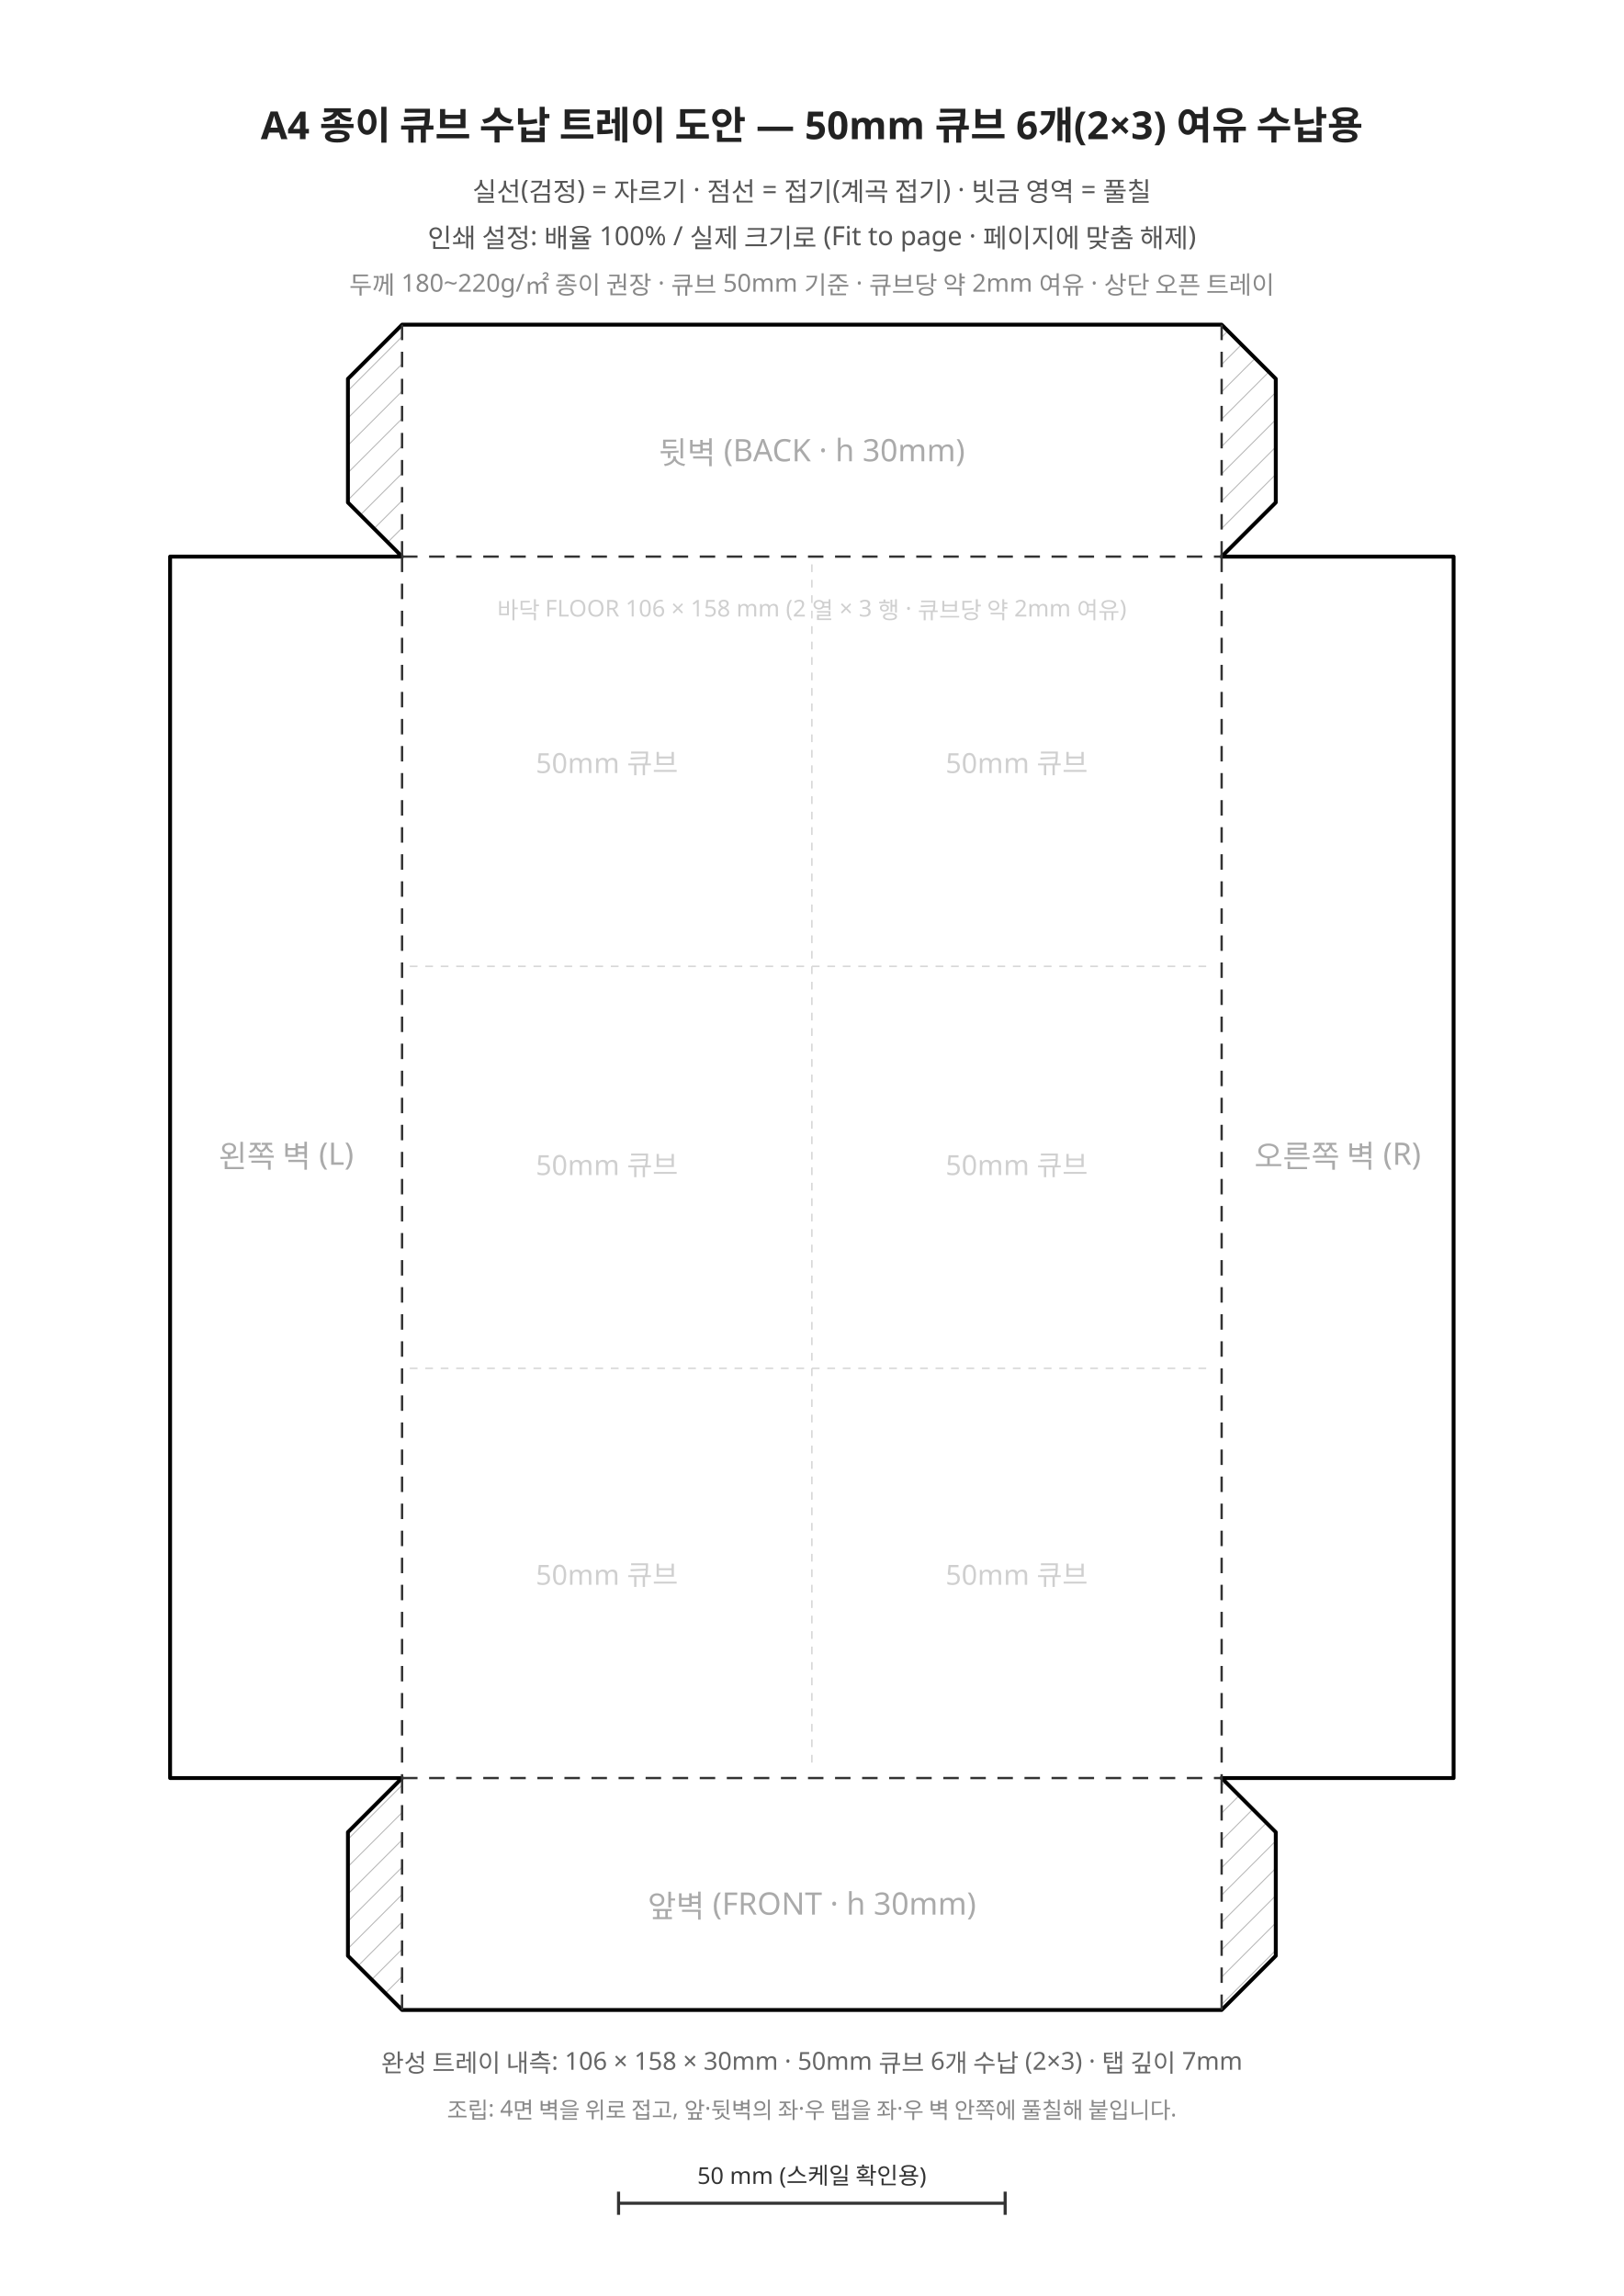
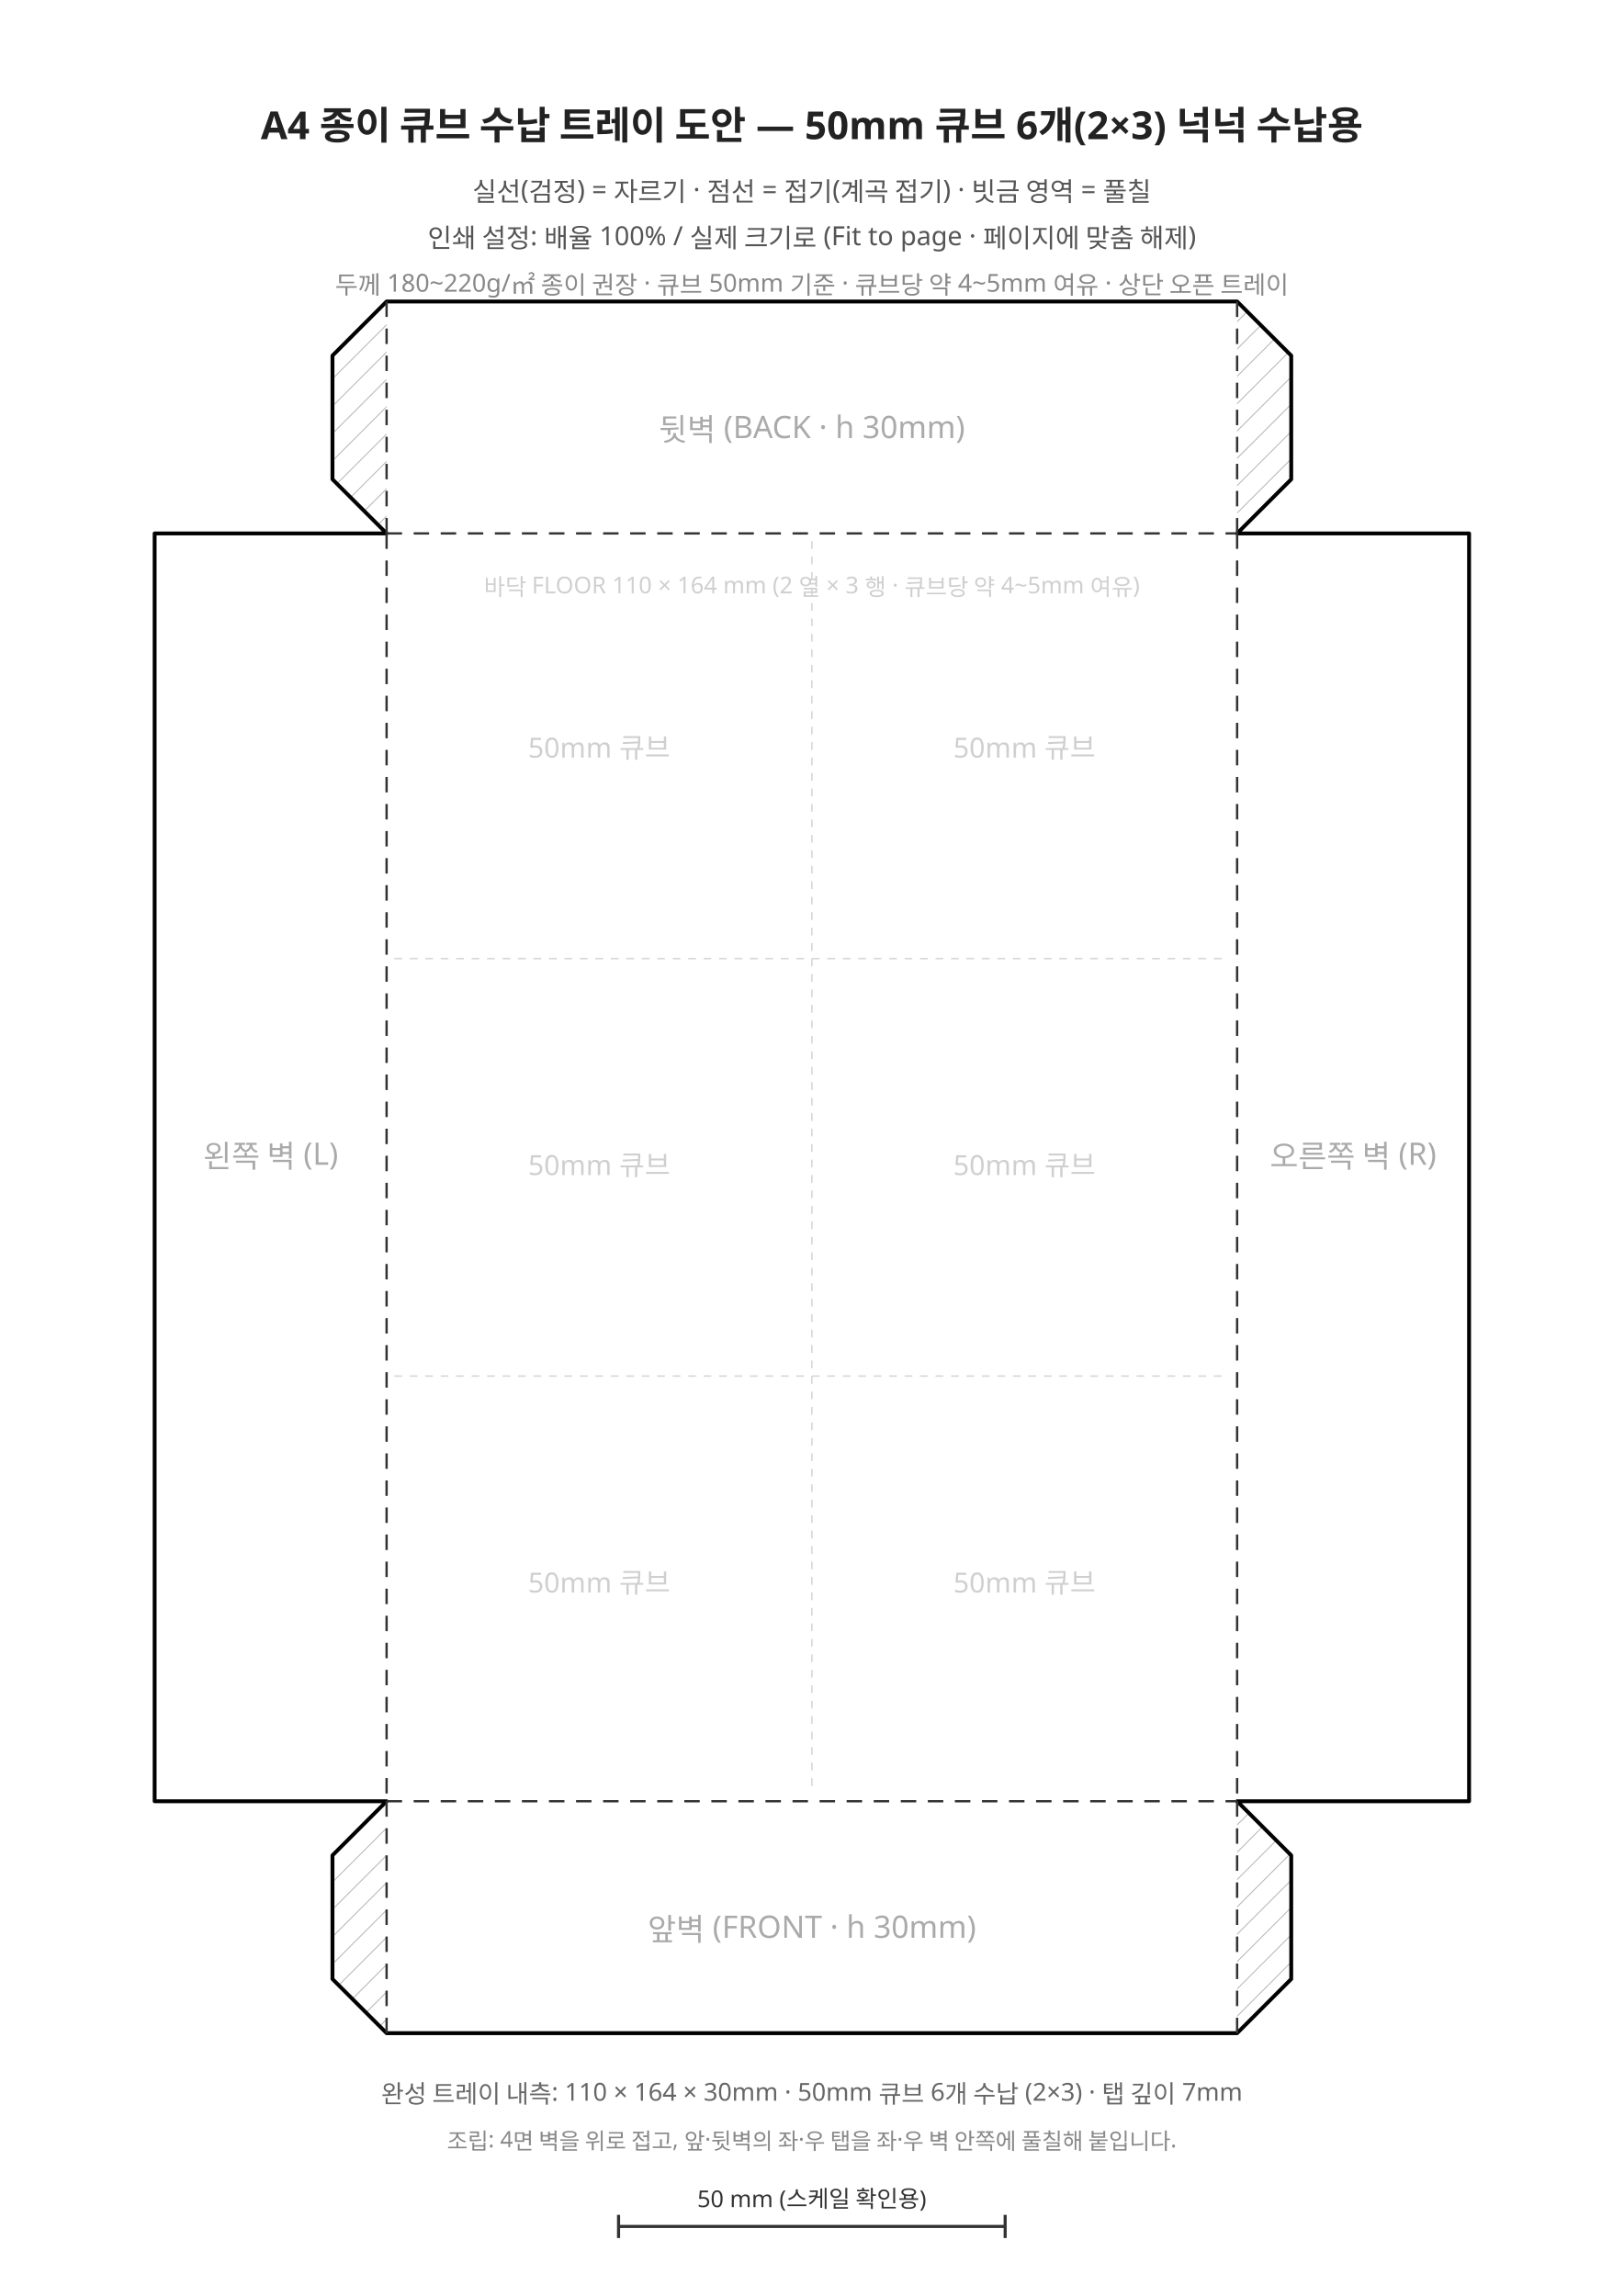
<svg xmlns="http://www.w3.org/2000/svg" width="210mm" height="297mm" viewBox="0 0 210 297">
  <defs>
    <pattern id="tabPattern" patternUnits="userSpaceOnUse" width="2.5" height="2.5" patternTransform="rotate(45)">
      <line x1="0" y1="0" x2="0" y2="2.5" stroke="#bbb" stroke-width="0.25" />
    </pattern>
  </defs>
-   <text x="105" y="18" text-anchor="middle" font-family="sans-serif" font-size="5" fill="#222" font-weight="bold">A4 종이 큐브 수납 트레이 도안 — 50mm 큐브 6개(2×3) 여유 수납용</text>
+   <text x="105" y="18" text-anchor="middle" font-family="sans-serif" font-size="5" fill="#222" font-weight="bold">A4 종이 큐브 수납 트레이 도안 — 50mm 큐브 6개(2×3) 넉넉 수납용</text>
  <text x="105" y="26" text-anchor="middle" font-family="sans-serif" font-size="3.4" fill="#555">실선(검정) = 자르기 · 점선 = 접기(계곡 접기) · 빗금 영역 = 풀칠</text>
  <text x="105" y="32" text-anchor="middle" font-family="sans-serif" font-size="3.4" fill="#555">인쇄 설정: 배율 100% / 실제 크기로 (Fit to page · 페이지에 맞춤 해제)</text>
-   <text x="105" y="38" text-anchor="middle" font-family="sans-serif" font-size="3.2" fill="#888">두께 180~220g/㎡ 종이 권장 · 큐브 50mm 기준 · 큐브당 약 2mm 여유 · 상단 오픈 트레이</text>
+   <text x="105" y="38" text-anchor="middle" font-family="sans-serif" font-size="3.2" fill="#888">두께 180~220g/㎡ 종이 권장 · 큐브 50mm 기준 · 큐브당 약 4~5mm 여유 · 상단 오픈 트레이</text>
  <g fill="url(#tabPattern)" stroke="none">
-     <polygon points="52,42 45,49 45,65 52,72" />
-     <polygon points="158,42 165,49 165,65 158,72" />
-     <polygon points="52,230 45,237 45,253 52,260" />
-     <polygon points="158,230 165,237 165,253 158,260" />
+     <polygon points="50,39 43,46 43,62 50,69" />
+     <polygon points="160,39 167,46 167,62 160,69" />
+     <polygon points="50,233 43,240 43,256 50,263" />
+     <polygon points="160,233 167,240 167,256 160,263" />
  </g>
-   <path d="M 52,42 L 158,42 L 165,49 L 165,65 L 158,72 L 188,72 L 188,230 L 158,230 L 165,237 L 165,253 L 158,260 L 52,260 L 45,253 L 45,237 L 52,230 L 22,230 L 22,72 L 52,72 L 45,65 L 45,49 Z" fill="none" stroke="black" stroke-width="0.5" stroke-linecap="round" stroke-linejoin="round" />
+   <path d="M 50,39 L 160,39 L 167,46 L 167,62 L 160,69 L 190,69 L 190,233 L 160,233 L 167,240 L 167,256 L 160,263 L 50,263 L 43,256 L 43,240 L 50,233 L 20,233 L 20,69 L 50,69 L 43,62 L 43,46 Z" fill="none" stroke="black" stroke-width="0.5" stroke-linecap="round" stroke-linejoin="round" />
  <g fill="none" stroke="#333" stroke-width="0.3" stroke-dasharray="2,1.5">
-     <line x1="52" y1="72" x2="158" y2="72" />
-     <line x1="52" y1="230" x2="158" y2="230" />
-     <line x1="52" y1="72" x2="52" y2="230" />
-     <line x1="158" y1="72" x2="158" y2="230" />
-     <line x1="52" y1="42" x2="52" y2="72" />
-     <line x1="158" y1="42" x2="158" y2="72" />
-     <line x1="52" y1="230" x2="52" y2="260" />
-     <line x1="158" y1="230" x2="158" y2="260" />
+     <line x1="50" y1="69" x2="160" y2="69" />
+     <line x1="50" y1="233" x2="160" y2="233" />
+     <line x1="50" y1="69" x2="50" y2="233" />
+     <line x1="160" y1="69" x2="160" y2="233" />
+     <line x1="50" y1="39" x2="50" y2="69" />
+     <line x1="160" y1="39" x2="160" y2="69" />
+     <line x1="50" y1="233" x2="50" y2="263" />
+     <line x1="160" y1="233" x2="160" y2="263" />
  </g>
  <g fill="none" stroke="#d8d8d8" stroke-width="0.2" stroke-dasharray="1,1">
-     <line x1="53" y1="125" x2="157" y2="125" />
-     <line x1="53" y1="177" x2="157" y2="177" />
-     <line x1="105" y1="73" x2="105" y2="229" />
+     <line x1="51" y1="124" x2="159" y2="124" />
+     <line x1="51" y1="178" x2="159" y2="178" />
+     <line x1="105" y1="70" x2="105" y2="232" />
  </g>
  <g font-family="sans-serif" font-size="4" fill="#aaa" text-anchor="middle">
-     <text x="105" y="60">뒷벽 (BACK · h 30mm)</text>
-     <text x="37" y="151">왼쪽 벽 (L)</text>
-     <text x="173" y="151">오른쪽 벽 (R)</text>
-     <text x="105" y="248">앞벽 (FRONT · h 30mm)</text>
+     <text x="105" y="57">뒷벽 (BACK · h 30mm)</text>
+     <text x="35" y="151">왼쪽 벽 (L)</text>
+     <text x="175" y="151">오른쪽 벽 (R)</text>
+     <text x="105" y="251">앞벽 (FRONT · h 30mm)</text>
  </g>
  <g font-family="sans-serif" font-size="3.6" fill="#cfcfcf" text-anchor="middle">
-     <text x="78.5" y="100">50mm 큐브</text>
-     <text x="131.5" y="100">50mm 큐브</text>
-     <text x="78.5" y="152">50mm 큐브</text>
-     <text x="131.5" y="152">50mm 큐브</text>
-     <text x="78.5" y="205">50mm 큐브</text>
-     <text x="131.5" y="205">50mm 큐브</text>
+     <text x="77.5" y="98">50mm 큐브</text>
+     <text x="132.5" y="98">50mm 큐브</text>
+     <text x="77.5" y="152">50mm 큐브</text>
+     <text x="132.5" y="152">50mm 큐브</text>
+     <text x="77.5" y="206">50mm 큐브</text>
+     <text x="132.5" y="206">50mm 큐브</text>
  </g>
-   <text x="105" y="80" text-anchor="middle" font-family="sans-serif" font-size="3" fill="#cfcfcf">바닥 FLOOR  106 × 158 mm  (2 열 × 3 행 · 큐브당 약 2mm 여유)</text>
-   <text x="105" y="268" text-anchor="middle" font-family="sans-serif" font-size="3.2" fill="#666">
-     완성 트레이 내측: 106 × 158 × 30mm  ·  50mm 큐브 6개 수납 (2×3)  ·  탭 깊이 7mm
+   <text x="105" y="77" text-anchor="middle" font-family="sans-serif" font-size="3" fill="#cfcfcf">바닥 FLOOR  110 × 164 mm  (2 열 × 3 행 · 큐브당 약 4~5mm 여유)</text>
+   <text x="105" y="272" text-anchor="middle" font-family="sans-serif" font-size="3.2" fill="#666">
+     완성 트레이 내측: 110 × 164 × 30mm  ·  50mm 큐브 6개 수납 (2×3)  ·  탭 깊이 7mm
  </text>
-   <text x="105" y="274" text-anchor="middle" font-family="sans-serif" font-size="2.9" fill="#888">
+   <text x="105" y="278" text-anchor="middle" font-family="sans-serif" font-size="2.9" fill="#888">
    조립: 4면 벽을 위로 접고, 앞·뒷벽의 좌·우 탭을 좌·우 벽 안쪽에 풀칠해 붙입니다.
  </text>
-   <g transform="translate(80,285)">
+   <g transform="translate(80,288)">
    <line x1="0" y1="0" x2="50" y2="0" stroke="#333" stroke-width="0.4" />
    <line x1="0" y1="-1.5" x2="0" y2="1.5" stroke="#333" stroke-width="0.4" />
    <line x1="50" y1="-1.5" x2="50" y2="1.5" stroke="#333" stroke-width="0.4" />
    <text x="25" y="-2.5" text-anchor="middle" font-family="sans-serif" font-size="3" fill="#333">50 mm (스케일 확인용)</text>
  </g>
</svg>
